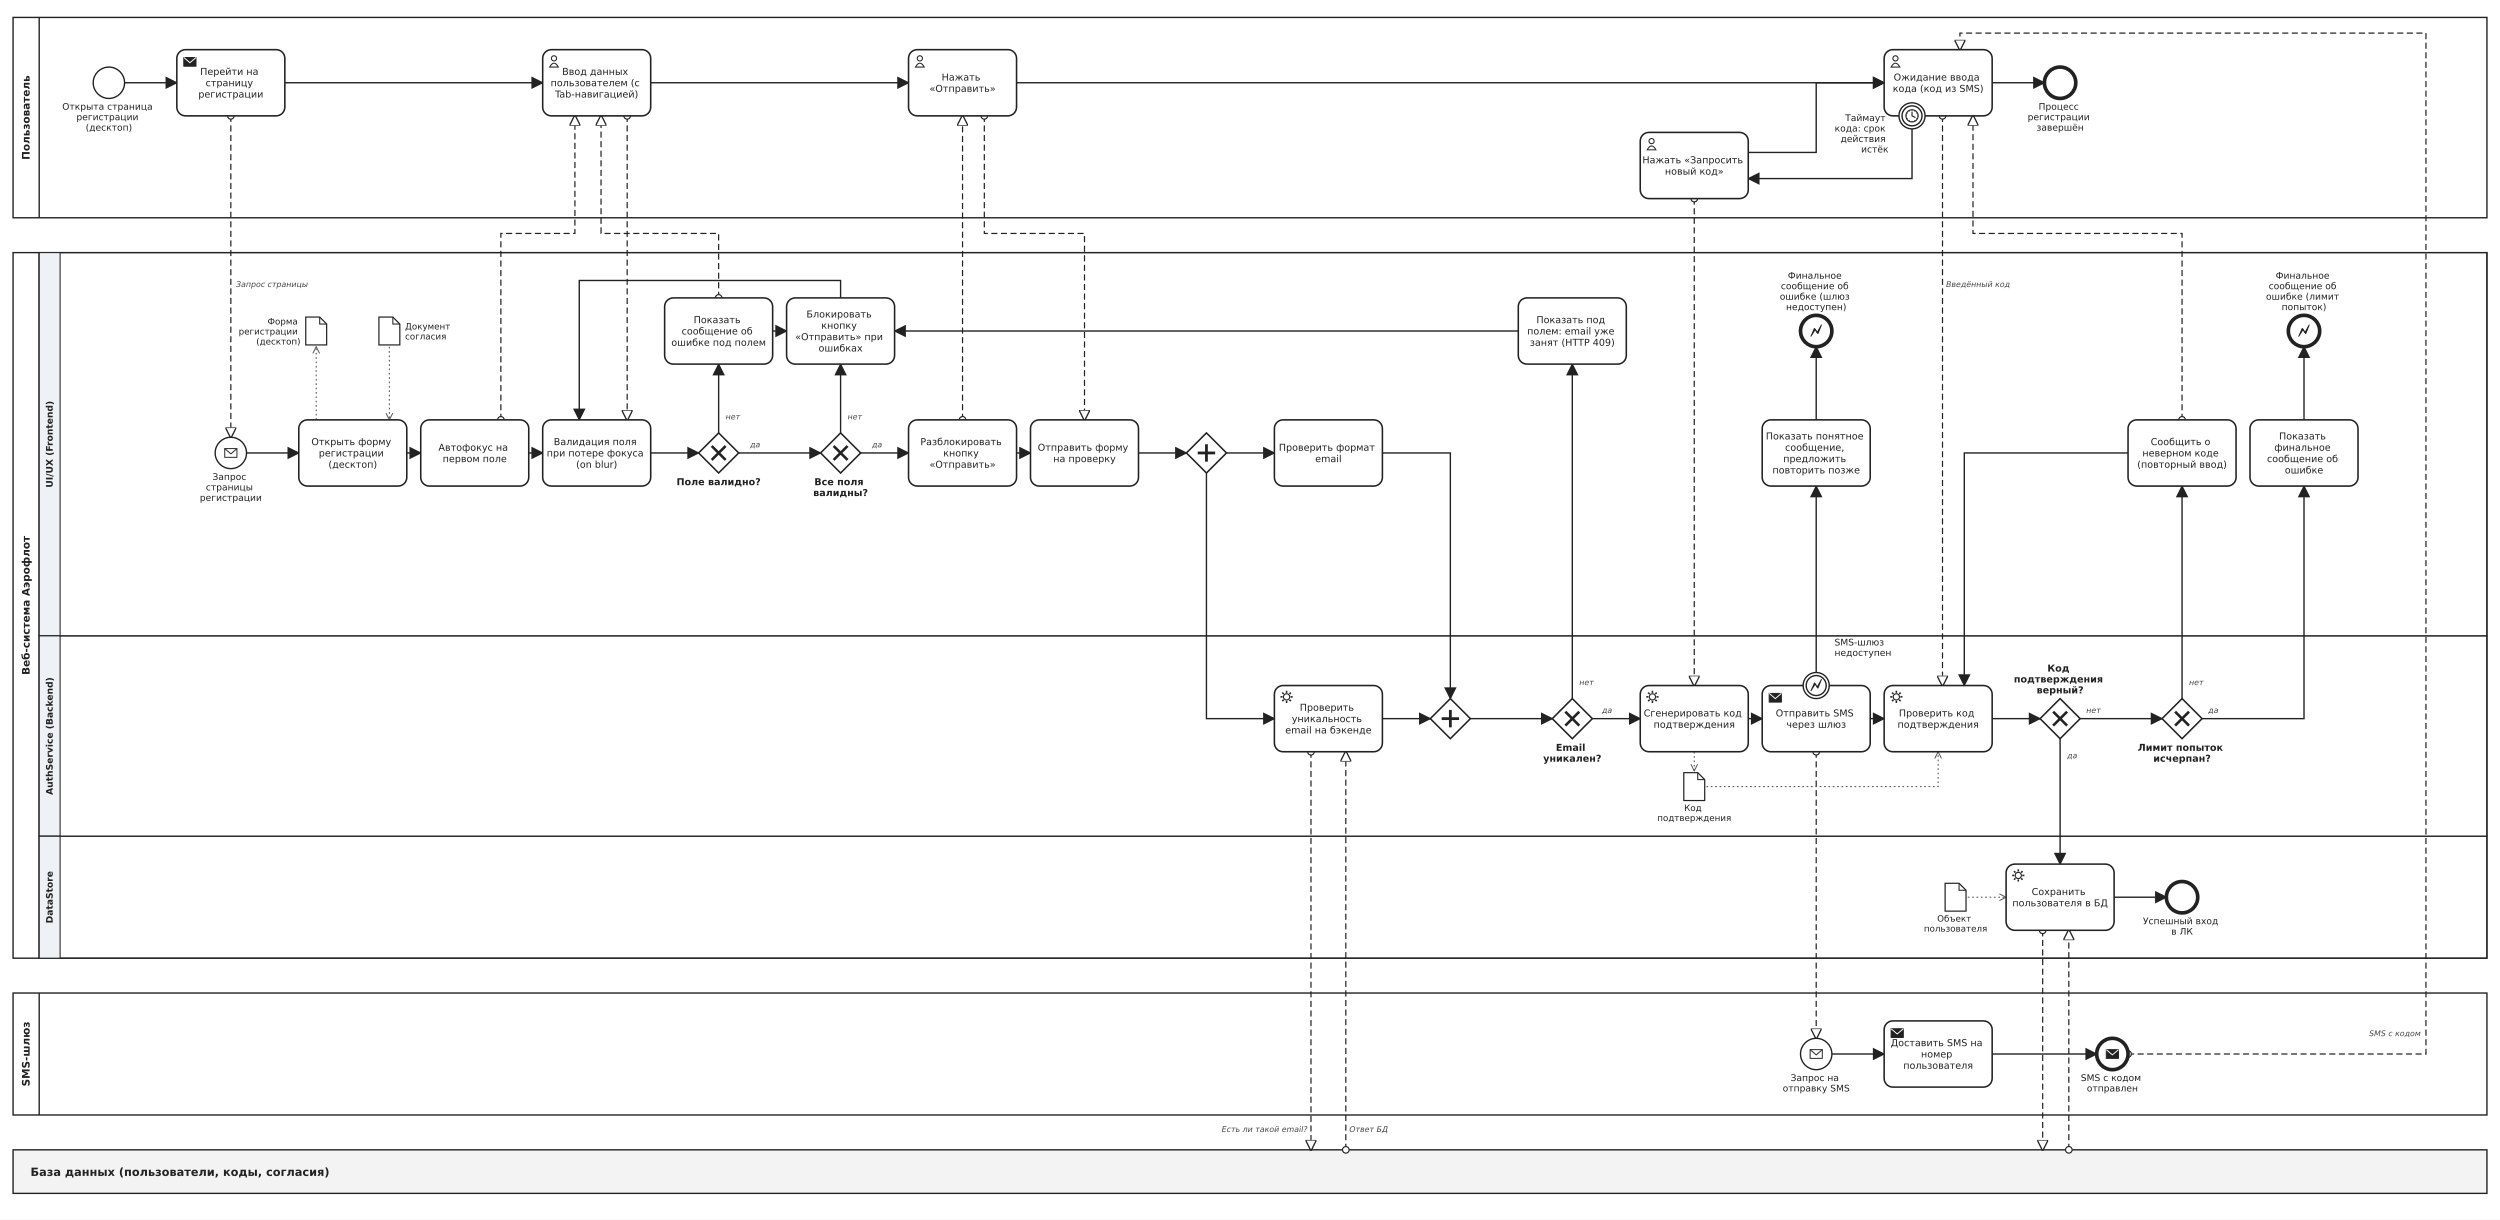
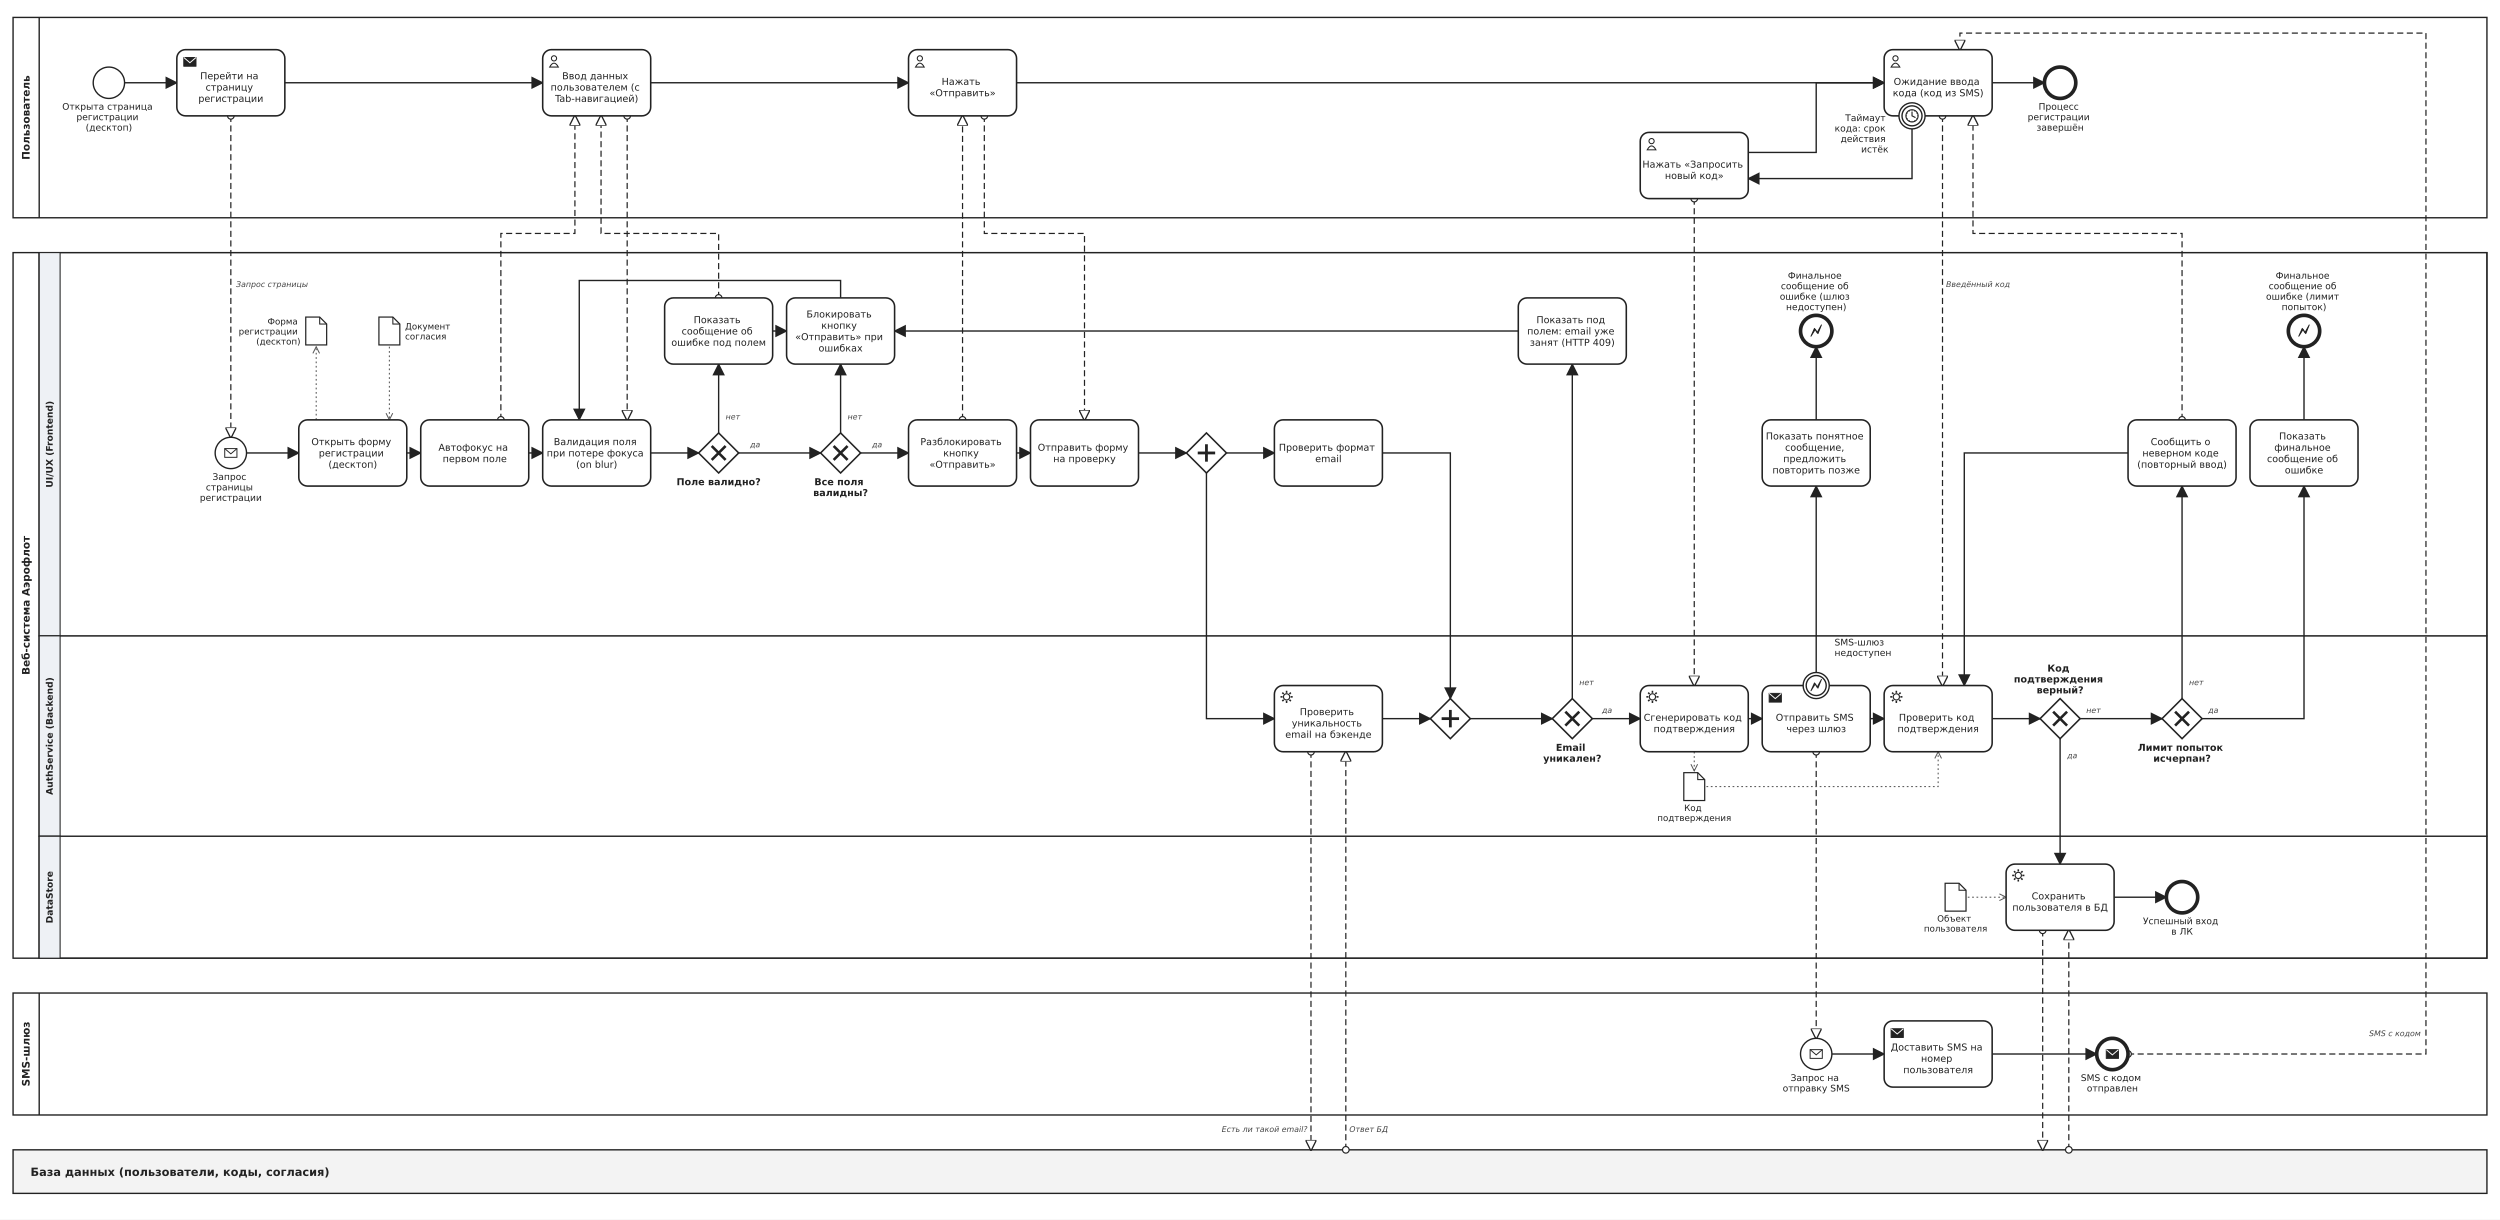
<svg xmlns="http://www.w3.org/2000/svg" width="2870" height="1400" viewBox="0 0 2870 1400" font-family="DejaVu Sans, Arial, sans-serif">
  <defs>
    <marker id="seq" viewBox="0 0 10 10" refX="9" refY="5" markerWidth="9" markerHeight="9" orient="auto-start-reverse">
      <path d="M0,0 L10,5 L0,10 z" fill="#222" />
    </marker>
    <marker id="msgEnd" viewBox="0 0 10 10" refX="9" refY="5" markerWidth="9" markerHeight="9" orient="auto-start-reverse">
      <path d="M0,0 L10,5 L0,10 z" fill="#fff" stroke="#222" stroke-width="1.2" />
    </marker>
    <marker id="msgStart" viewBox="0 0 10 10" refX="5" refY="5" markerWidth="8" markerHeight="8">
      <circle cx="5" cy="5" r="3.4" fill="#fff" stroke="#222" stroke-width="1.2" />
    </marker>
    <marker id="assoc" viewBox="0 0 10 10" refX="9" refY="5" markerWidth="8" markerHeight="8" orient="auto-start-reverse">
      <path d="M1,1 L9,5 L1,9" fill="none" stroke="#555" stroke-width="1.2" />
    </marker>
  </defs>
  <rect width="2870" height="1400" fill="#ffffff" />
  <rect x="15" y="20" width="2840" height="230" fill="#fff" stroke="#222" stroke-width="1.6" />
  <line x1="45" y1="20" x2="45" y2="250" stroke="#222" stroke-width="1.6" />
  <g transform="rotate(-90 30 135.0)">
    <text x="30.0" y="139.0" font-size="12" text-anchor="middle" font-weight="bold" fill="#222">
      <tspan x="30.0" dy="0.0">Пользователь</tspan>
    </text>
  </g>
  <rect x="15" y="290" width="2840" height="810" fill="#fff" stroke="#222" stroke-width="1.6" />
  <line x1="45" y1="290" x2="45" y2="1100" stroke="#222" stroke-width="1.6" />
  <g transform="rotate(-90 30 695.0)">
    <text x="30.0" y="699.0" font-size="12" text-anchor="middle" font-weight="bold" fill="#222">
      <tspan x="30.0" dy="0.0">Веб-система Аэрофлот</tspan>
    </text>
  </g>
  <rect x="45" y="290" width="2810" height="440" fill="none" stroke="#222" stroke-width="1.2" />
  <rect x="45" y="290" width="24" height="440" fill="#eef1f5" stroke="#222" stroke-width="1.2" />
  <g transform="rotate(-90 57 510.0)">
    <text x="57.0" y="513.5" font-size="10.5" text-anchor="middle" font-weight="bold" fill="#222">
      <tspan x="57.0" dy="0.0">UI/UX (Frontend)</tspan>
    </text>
  </g>
  <rect x="45" y="730" width="2810" height="230" fill="none" stroke="#222" stroke-width="1.2" />
  <rect x="45" y="730" width="24" height="230" fill="#eef1f5" stroke="#222" stroke-width="1.2" />
  <g transform="rotate(-90 57 845.0)">
    <text x="57.0" y="848.5" font-size="10.5" text-anchor="middle" font-weight="bold" fill="#222">
      <tspan x="57.0" dy="0.0">AuthService (Backend)</tspan>
    </text>
  </g>
  <rect x="45" y="960" width="2810" height="140" fill="none" stroke="#222" stroke-width="1.2" />
  <rect x="45" y="960" width="24" height="140" fill="#eef1f5" stroke="#222" stroke-width="1.2" />
  <g transform="rotate(-90 57 1030.0)">
    <text x="57.0" y="1033.5" font-size="10.5" text-anchor="middle" font-weight="bold" fill="#222">
      <tspan x="57.0" dy="0.0">DataStore</tspan>
    </text>
  </g>
  <rect x="15" y="1140" width="2840" height="140" fill="#fff" stroke="#222" stroke-width="1.6" />
  <line x1="45" y1="1140" x2="45" y2="1280" stroke="#222" stroke-width="1.6" />
  <g transform="rotate(-90 30 1210.0)">
    <text x="30.0" y="1214.0" font-size="12" text-anchor="middle" font-weight="bold" fill="#222">
      <tspan x="30.0" dy="0.0">SMS-шлюз</tspan>
    </text>
  </g>
  <rect x="15" y="1320" width="2840" height="50" fill="#f3f3f3" stroke="#222" stroke-width="1.6" />
  <text x="35.0" y="1350.0" font-size="13" text-anchor="start" font-weight="bold" fill="#222">
    <tspan x="35.0" dy="0.0">База данных (пользователи, коды, согласия)</tspan>
  </text>
  <path d="M143.0,95.0 L203.0,95.0" fill="none" stroke="#222" stroke-width="1.6" marker-end="url(#seq)" />
  <path d="M327.0,95.0 L623.0,95.0" fill="none" stroke="#222" stroke-width="1.6" marker-end="url(#seq)" />
  <path d="M747.0,95.0 L1043.0,95.0" fill="none" stroke="#222" stroke-width="1.6" marker-end="url(#seq)" />
  <path d="M1167.0,95.0 L2163.0,95.0" fill="none" stroke="#222" stroke-width="1.6" marker-end="url(#seq)" />
  <path d="M2287.0,95.0 L2347.0,95.0" fill="none" stroke="#222" stroke-width="1.6" marker-end="url(#seq)" />
  <path d="M2195.0,148.0 L2195.0,205.0 L2007.0,205.0" fill="none" stroke="#222" stroke-width="1.6" marker-end="url(#seq)" />
  <path d="M2007.0,175.0 L2085.0,175.0 L2085.0,95.0 L2163.0,95.0" fill="none" stroke="#222" stroke-width="1.6" marker-end="url(#seq)" />
  <path d="M283.0,520.0 L343.0,520.0" fill="none" stroke="#222" stroke-width="1.6" marker-end="url(#seq)" />
  <path d="M467.0,520.0 L483.0,520.0" fill="none" stroke="#222" stroke-width="1.6" marker-end="url(#seq)" />
  <path d="M607.0,520.0 L623.0,520.0" fill="none" stroke="#222" stroke-width="1.6" marker-end="url(#seq)" />
  <path d="M747.0,520.0 L802.0,520.0" fill="none" stroke="#222" stroke-width="1.6" marker-end="url(#seq)" />
  <path d="M825.0,497.0 L825.0,418.0" fill="none" stroke="#222" stroke-width="1.6" marker-end="url(#seq)" />
  <rect x="831.0" y="472.5" width="21.3" height="13.5" fill="#fff" fill-opacity="0.85" />
  <text x="833.0" y="481.5" font-size="9" text-anchor="start" font-weight="normal" fill="#444" font-style="italic">
    <tspan x="833.0" dy="0.0">нет</tspan>
  </text>
  <path d="M887.0,380.0 L903.0,380.0" fill="none" stroke="#222" stroke-width="1.6" marker-end="url(#seq)" />
  <path d="M848.0,520.0 L942.0,520.0" fill="none" stroke="#222" stroke-width="1.6" marker-end="url(#seq)" />
  <rect x="859.0" y="504.5" width="16.2" height="13.5" fill="#fff" fill-opacity="0.85" />
  <text x="861.0" y="513.5" font-size="9" text-anchor="start" font-weight="normal" fill="#444" font-style="italic">
    <tspan x="861.0" dy="0.0">да</tspan>
  </text>
  <path d="M965.0,497.0 L965.0,418.0" fill="none" stroke="#222" stroke-width="1.6" marker-end="url(#seq)" />
  <rect x="971.0" y="472.5" width="21.3" height="13.5" fill="#fff" fill-opacity="0.85" />
  <text x="973.0" y="481.5" font-size="9" text-anchor="start" font-weight="normal" fill="#444" font-style="italic">
    <tspan x="973.0" dy="0.0">нет</tspan>
  </text>
  <path d="M965.0,342.0 L965.0,322.0 L665.0,322.0 L665.0,482.0" fill="none" stroke="#222" stroke-width="1.6" marker-end="url(#seq)" />
  <path d="M988.0,520.0 L1043.0,520.0" fill="none" stroke="#222" stroke-width="1.6" marker-end="url(#seq)" />
  <rect x="999.0" y="504.5" width="16.2" height="13.5" fill="#fff" fill-opacity="0.85" />
  <text x="1001.0" y="513.5" font-size="9" text-anchor="start" font-weight="normal" fill="#444" font-style="italic">
    <tspan x="1001.0" dy="0.0">да</tspan>
  </text>
  <path d="M1167.0,520.0 L1183.0,520.0" fill="none" stroke="#222" stroke-width="1.6" marker-end="url(#seq)" />
  <path d="M1307.0,520.0 L1362.0,520.0" fill="none" stroke="#222" stroke-width="1.6" marker-end="url(#seq)" />
  <path d="M1408.0,520.0 L1463.0,520.0" fill="none" stroke="#222" stroke-width="1.6" marker-end="url(#seq)" />
  <path d="M1385.0,543.0 L1385.0,825.0 L1463.0,825.0" fill="none" stroke="#222" stroke-width="1.6" marker-end="url(#seq)" />
  <path d="M1587.0,520.0 L1665.0,520.0 L1665.0,802.0" fill="none" stroke="#222" stroke-width="1.6" marker-end="url(#seq)" />
  <path d="M1587.0,825.0 L1642.0,825.0" fill="none" stroke="#222" stroke-width="1.6" marker-end="url(#seq)" />
  <path d="M1688.0,825.0 L1782.0,825.0" fill="none" stroke="#222" stroke-width="1.6" marker-end="url(#seq)" />
  <path d="M1805.0,802.0 L1805.0,418.0" fill="none" stroke="#222" stroke-width="1.6" marker-end="url(#seq)" />
  <rect x="1811.0" y="777.5" width="21.3" height="13.5" fill="#fff" fill-opacity="0.85" />
  <text x="1813.0" y="786.5" font-size="9" text-anchor="start" font-weight="normal" fill="#444" font-style="italic">
    <tspan x="1813.0" dy="0.0">нет</tspan>
  </text>
  <path d="M1743.0,380.0 L1027.0,380.0" fill="none" stroke="#222" stroke-width="1.6" marker-end="url(#seq)" />
  <path d="M1828.0,825.0 L1883.0,825.0" fill="none" stroke="#222" stroke-width="1.6" marker-end="url(#seq)" />
  <rect x="1837.0" y="809.5" width="16.2" height="13.5" fill="#fff" fill-opacity="0.85" />
  <text x="1839.0" y="818.5" font-size="9" text-anchor="start" font-weight="normal" fill="#444" font-style="italic">
    <tspan x="1839.0" dy="0.0">да</tspan>
  </text>
  <path d="M2007.0,825.0 L2023.0,825.0" fill="none" stroke="#222" stroke-width="1.6" marker-end="url(#seq)" />
  <path d="M2147.0,825.0 L2163.0,825.0" fill="none" stroke="#222" stroke-width="1.6" marker-end="url(#seq)" />
  <path d="M2085.0,772.0 L2085.0,558.0" fill="none" stroke="#222" stroke-width="1.6" marker-end="url(#seq)" />
  <path d="M2085.0,482.0 L2085.0,398.0" fill="none" stroke="#222" stroke-width="1.6" marker-end="url(#seq)" />
  <path d="M2287.0,825.0 L2342.0,825.0" fill="none" stroke="#222" stroke-width="1.6" marker-end="url(#seq)" />
  <path d="M2365.0,848.0 L2365.0,992.0" fill="none" stroke="#222" stroke-width="1.6" marker-end="url(#seq)" />
  <rect x="2371.0" y="861.5" width="16.2" height="13.5" fill="#fff" fill-opacity="0.85" />
  <text x="2373.0" y="870.5" font-size="9" text-anchor="start" font-weight="normal" fill="#444" font-style="italic">
    <tspan x="2373.0" dy="0.0">да</tspan>
  </text>
  <path d="M2388.0,825.0 L2482.0,825.0" fill="none" stroke="#222" stroke-width="1.6" marker-end="url(#seq)" />
  <rect x="2393.0" y="809.5" width="21.3" height="13.5" fill="#fff" fill-opacity="0.85" />
  <text x="2395.0" y="818.5" font-size="9" text-anchor="start" font-weight="normal" fill="#444" font-style="italic">
    <tspan x="2395.0" dy="0.0">нет</tspan>
  </text>
  <path d="M2505.0,802.0 L2505.0,558.0" fill="none" stroke="#222" stroke-width="1.6" marker-end="url(#seq)" />
  <rect x="2511.0" y="777.5" width="21.3" height="13.5" fill="#fff" fill-opacity="0.85" />
  <text x="2513.0" y="786.5" font-size="9" text-anchor="start" font-weight="normal" fill="#444" font-style="italic">
    <tspan x="2513.0" dy="0.0">нет</tspan>
  </text>
  <path d="M2443.0,520.0 L2255.0,520.0 L2255.0,787.0" fill="none" stroke="#222" stroke-width="1.6" marker-end="url(#seq)" />
  <path d="M2528.0,825.0 L2645.0,825.0 L2645.0,558.0" fill="none" stroke="#222" stroke-width="1.6" marker-end="url(#seq)" />
  <rect x="2533.0" y="809.5" width="16.2" height="13.5" fill="#fff" fill-opacity="0.85" />
  <text x="2535.0" y="818.5" font-size="9" text-anchor="start" font-weight="normal" fill="#444" font-style="italic">
    <tspan x="2535.0" dy="0.0">да</tspan>
  </text>
  <path d="M2645.0,482.0 L2645.0,398.0" fill="none" stroke="#222" stroke-width="1.6" marker-end="url(#seq)" />
  <path d="M2427.0,1030.0 L2487.0,1030.0" fill="none" stroke="#222" stroke-width="1.6" marker-end="url(#seq)" />
  <path d="M2103.0,1210.0 L2163.0,1210.0" fill="none" stroke="#222" stroke-width="1.6" marker-end="url(#seq)" />
  <path d="M2287.0,1210.0 L2407.0,1210.0" fill="none" stroke="#222" stroke-width="1.6" marker-end="url(#seq)" />
  <path d="M265.0,133.0 L265.0,502.0" fill="none" stroke="#222" stroke-width="1.4" stroke-dasharray="7 4" marker-start="url(#msgStart)" marker-end="url(#msgEnd)" />
  <rect x="269.0" y="320.5" width="82.5" height="13.5" fill="#fff" fill-opacity="0.85" />
  <text x="271.0" y="329.5" font-size="9" text-anchor="start" font-weight="normal" fill="#444" font-style="italic">
    <tspan x="271.0" dy="0.0">Запрос страницы</tspan>
  </text>
  <path d="M575.0,482.0 L575.0,268.0 L660.0,268.0 L660.0,133.0" fill="none" stroke="#222" stroke-width="1.4" stroke-dasharray="7 4" marker-start="url(#msgStart)" marker-end="url(#msgEnd)" />
  <path d="M720.0,133.0 L720.0,482.0" fill="none" stroke="#222" stroke-width="1.4" stroke-dasharray="7 4" marker-start="url(#msgStart)" marker-end="url(#msgEnd)" />
  <path d="M825.0,342.0 L825.0,268.0 L690.0,268.0 L690.0,133.0" fill="none" stroke="#222" stroke-width="1.4" stroke-dasharray="7 4" marker-start="url(#msgStart)" marker-end="url(#msgEnd)" />
  <path d="M1105.0,482.0 L1105.0,133.0" fill="none" stroke="#222" stroke-width="1.4" stroke-dasharray="7 4" marker-start="url(#msgStart)" marker-end="url(#msgEnd)" />
  <path d="M1130.0,133.0 L1130.0,268.0 L1245.0,268.0 L1245.0,482.0" fill="none" stroke="#222" stroke-width="1.4" stroke-dasharray="7 4" marker-start="url(#msgStart)" marker-end="url(#msgEnd)" />
  <path d="M1505.0,863.0 L1505.0,1320.0 L1505.0,1320.0" fill="none" stroke="#222" stroke-width="1.4" stroke-dasharray="7 4" marker-start="url(#msgStart)" marker-end="url(#msgEnd)" />
  <rect x="1395.0" y="1290.5" width="108.0" height="13.5" fill="#fff" fill-opacity="0.85" />
  <text x="1501.0" y="1299.5" font-size="9" text-anchor="end" font-weight="normal" fill="#444" font-style="italic">
    <tspan x="1501.0" dy="0.0">Есть ли такой email?</tspan>
  </text>
  <path d="M1545.0,1320.0 L1545.0,863.0 L1545.0,863.0" fill="none" stroke="#222" stroke-width="1.4" stroke-dasharray="7 4" marker-start="url(#msgStart)" marker-end="url(#msgEnd)" />
  <rect x="1547.0" y="1290.5" width="46.8" height="13.5" fill="#fff" fill-opacity="0.85" />
  <text x="1549.0" y="1299.5" font-size="9" text-anchor="start" font-weight="normal" fill="#444" font-style="italic">
    <tspan x="1549.0" dy="0.0">Ответ БД</tspan>
  </text>
  <path d="M2085.0,863.0 L2085.0,1192.0" fill="none" stroke="#222" stroke-width="1.4" stroke-dasharray="7 4" marker-start="url(#msgStart)" marker-end="url(#msgEnd)" />
  <path d="M2443.0,1210.0 L2785.0,1210.0 L2785.0,38.0 L2250.0,38.0 L2250.0,57.0" fill="none" stroke="#222" stroke-width="1.4" stroke-dasharray="7 4" marker-start="url(#msgStart)" marker-end="url(#msgEnd)" />
  <rect x="2718.9" y="1180.5" width="62.1" height="13.5" fill="#fff" fill-opacity="0.85" />
  <text x="2779.0" y="1189.5" font-size="9" text-anchor="end" font-weight="normal" fill="#444" font-style="italic">
    <tspan x="2779.0" dy="0.0">SMS с кодом</tspan>
  </text>
  <path d="M1945.0,228.0 L1945.0,787.0" fill="none" stroke="#222" stroke-width="1.4" stroke-dasharray="7 4" marker-start="url(#msgStart)" marker-end="url(#msgEnd)" />
  <path d="M2230.0,133.0 L2230.0,787.0" fill="none" stroke="#222" stroke-width="1.4" stroke-dasharray="7 4" marker-start="url(#msgStart)" marker-end="url(#msgEnd)" />
  <rect x="2232.0" y="320.5" width="72.3" height="13.5" fill="#fff" fill-opacity="0.85" />
  <text x="2234.0" y="329.5" font-size="9" text-anchor="start" font-weight="normal" fill="#444" font-style="italic">
    <tspan x="2234.0" dy="0.0">Введённый код</tspan>
  </text>
  <path d="M2505.0,482.0 L2505.0,268.0 L2265.0,268.0 L2265.0,133.0" fill="none" stroke="#222" stroke-width="1.4" stroke-dasharray="7 4" marker-start="url(#msgStart)" marker-end="url(#msgEnd)" />
  <path d="M2345.0,1068.0 L2345.0,1320.0 L2345.0,1320.0" fill="none" stroke="#222" stroke-width="1.4" stroke-dasharray="7 4" marker-start="url(#msgStart)" marker-end="url(#msgEnd)" />
  <path d="M2375.0,1320.0 L2375.0,1068.0 L2375.0,1068.0" fill="none" stroke="#222" stroke-width="1.4" stroke-dasharray="7 4" marker-start="url(#msgStart)" marker-end="url(#msgEnd)" />
  <path d="M363.0,482.0 L363.0,398.0" fill="none" stroke="#555" stroke-width="1.2" stroke-dasharray="2 3" marker-end="url(#assoc)" />
  <path d="M447.0,398.0 L447.0,482.0" fill="none" stroke="#555" stroke-width="1.2" stroke-dasharray="2 3" marker-end="url(#assoc)" />
  <path d="M1945.0,863.0 L1945.0,885.0" fill="none" stroke="#555" stroke-width="1.2" stroke-dasharray="2 3" marker-end="url(#assoc)" />
  <path d="M1959.0,903.0 L2225.0,903.0 L2225.0,863.0" fill="none" stroke="#555" stroke-width="1.2" stroke-dasharray="2 3" marker-end="url(#assoc)" />
  <path d="M2259.0,1030.0 L2303.0,1030.0" fill="none" stroke="#555" stroke-width="1.2" stroke-dasharray="2 3" marker-end="url(#assoc)" />
  <circle cx="125" cy="95" r="18.0" fill="#fff" stroke="#222" stroke-width="1.6" />
  <text x="125.0" y="126.0" font-size="10.5" text-anchor="middle" font-weight="normal" fill="#222">
    <tspan x="125.0" dy="0.0">Открыта страница</tspan>
    <tspan x="125.0" dy="12.0">регистрации</tspan>
    <tspan x="125.0" dy="12.0">(десктоп)</tspan>
  </text>
  <rect x="203.0" y="57.0" width="124" height="76" rx="10" fill="#fff" stroke="#222" stroke-width="1.8" />
-   <text x="265.0" y="86.0" font-size="11" text-anchor="middle" font-weight="normal" fill="#222">
+   <text x="265.0" y="91.0" font-size="11" text-anchor="middle" font-weight="normal" fill="#222">
    <tspan x="265.0" dy="0.0">Перейти на</tspan>
    <tspan x="265.0" dy="13.0">страницу</tspan>
    <tspan x="265.0" dy="13.0">регистрации</tspan>
  </text>
  <rect x="211.0" y="66.0" width="14" height="10" fill="#222" stroke="#222" stroke-width="1.1" />
  <polyline points="211.0,66.0 218.0,72.0 225.0,66.0" fill="none" stroke="#fff" stroke-width="1.1" />
  <rect x="623.0" y="57.0" width="124" height="76" rx="10" fill="#fff" stroke="#222" stroke-width="1.8" />
-   <text x="685.0" y="86.0" font-size="11" text-anchor="middle" font-weight="normal" fill="#222">
+   <text x="685.0" y="91.0" font-size="11" text-anchor="middle" font-weight="normal" fill="#222">
    <tspan x="685.0" dy="0.0">Ввод данных</tspan>
    <tspan x="685.0" dy="13.0">пользователем (с</tspan>
    <tspan x="685.0" dy="13.0">Tab-навигацией)</tspan>
  </text>
  <circle cx="636.0" cy="67.0" r="3" fill="none" stroke="#222" stroke-width="1.2" />
  <path d="M631.0,77.0 q5,-9 10,0 z" fill="none" stroke="#222" stroke-width="1.2" />
  <rect x="1043.0" y="57.0" width="124" height="76" rx="10" fill="#fff" stroke="#222" stroke-width="1.8" />
-   <text x="1105.0" y="92.5" font-size="11" text-anchor="middle" font-weight="normal" fill="#222">
+   <text x="1105.0" y="97.5" font-size="11" text-anchor="middle" font-weight="normal" fill="#222">
    <tspan x="1105.0" dy="0.0">Нажать</tspan>
    <tspan x="1105.0" dy="13.0">«Отправить»</tspan>
  </text>
  <circle cx="1056.0" cy="67.0" r="3" fill="none" stroke="#222" stroke-width="1.2" />
  <path d="M1051.0,77.0 q5,-9 10,0 z" fill="none" stroke="#222" stroke-width="1.2" />
  <rect x="2163.0" y="57.0" width="124" height="76" rx="10" fill="#fff" stroke="#222" stroke-width="1.8" />
-   <text x="2225.0" y="92.5" font-size="11" text-anchor="middle" font-weight="normal" fill="#222">
+   <text x="2225.0" y="97.5" font-size="11" text-anchor="middle" font-weight="normal" fill="#222">
    <tspan x="2225.0" dy="0.0">Ожидание ввода</tspan>
    <tspan x="2225.0" dy="13.0">кода (код из SMS)</tspan>
  </text>
  <circle cx="2176.0" cy="67.0" r="3" fill="none" stroke="#222" stroke-width="1.2" />
  <path d="M2171.0,77.0 q5,-9 10,0 z" fill="none" stroke="#222" stroke-width="1.2" />
  <circle cx="2195" cy="133.0" r="15.0" fill="#fff" stroke="#222" stroke-width="1.6" />
  <circle cx="2195" cy="133.0" r="11.5" fill="none" stroke="#222" stroke-width="1.6" />
  <circle cx="2195" cy="133.0" r="7" fill="#fff" stroke="#222" stroke-width="1.3" />
  <path d="M2195,128.0 V133.0 L2199,135.0" fill="none" stroke="#222" stroke-width="1.3" />
  <line x1="2200.8" y1="133.0" x2="2202.0" y2="133.0" stroke="#222" stroke-width="0.8" />
  <line x1="2200.0" y1="135.9" x2="2201.1" y2="136.5" stroke="#222" stroke-width="0.8" />
  <line x1="2197.9" y1="138.0" x2="2198.5" y2="139.1" stroke="#222" stroke-width="0.8" />
  <line x1="2195.0" y1="138.8" x2="2195.0" y2="140.0" stroke="#222" stroke-width="0.8" />
  <line x1="2192.1" y1="138.0" x2="2191.5" y2="139.1" stroke="#222" stroke-width="0.8" />
  <line x1="2190.0" y1="135.9" x2="2188.9" y2="136.5" stroke="#222" stroke-width="0.8" />
  <line x1="2189.2" y1="133.0" x2="2188.0" y2="133.0" stroke="#222" stroke-width="0.8" />
  <line x1="2190.0" y1="130.1" x2="2188.9" y2="129.5" stroke="#222" stroke-width="0.8" />
  <line x1="2192.1" y1="128.0" x2="2191.5" y2="126.9" stroke="#222" stroke-width="0.8" />
  <line x1="2195.0" y1="127.2" x2="2195.0" y2="126.0" stroke="#222" stroke-width="0.8" />
  <line x1="2197.9" y1="128.0" x2="2198.5" y2="126.9" stroke="#222" stroke-width="0.8" />
  <line x1="2200.0" y1="130.1" x2="2201.1" y2="129.5" stroke="#222" stroke-width="0.8" />
  <text x="2168.0" y="139.0" font-size="10.5" text-anchor="end" font-weight="normal" fill="#222">
    <tspan x="2168.0" dy="0.0">Таймаут</tspan>
    <tspan x="2168.0" dy="12.0">кода: срок</tspan>
    <tspan x="2168.0" dy="12.0">действия</tspan>
    <tspan x="2168.0" dy="12.0">истёк</tspan>
  </text>
  <rect x="1883.0" y="152.0" width="124" height="76" rx="10" fill="#fff" stroke="#222" stroke-width="1.8" />
-   <text x="1945.0" y="187.5" font-size="11" text-anchor="middle" font-weight="normal" fill="#222">
+   <text x="1945.0" y="192.5" font-size="11" text-anchor="middle" font-weight="normal" fill="#222">
    <tspan x="1945.0" dy="0.0">Нажать «Запросить</tspan>
    <tspan x="1945.0" dy="13.0">новый код»</tspan>
  </text>
  <circle cx="1896.0" cy="162.0" r="3" fill="none" stroke="#222" stroke-width="1.2" />
  <path d="M1891.0,172.0 q5,-9 10,0 z" fill="none" stroke="#222" stroke-width="1.2" />
  <circle cx="2365" cy="95" r="18.0" fill="#fff" stroke="#222" stroke-width="4.2" />
  <text x="2365.0" y="126.0" font-size="10.5" text-anchor="middle" font-weight="normal" fill="#222">
    <tspan x="2365.0" dy="0.0">Процесс</tspan>
    <tspan x="2365.0" dy="12.0">регистрации</tspan>
    <tspan x="2365.0" dy="12.0">завершён</tspan>
  </text>
  <circle cx="265" cy="520" r="18.0" fill="#fff" stroke="#222" stroke-width="1.6" />
  <rect x="258.0" y="515.0" width="14" height="10" fill="#fff" stroke="#222" stroke-width="1.1" />
  <polyline points="258.0,515.0 265.0,521.0 272.0,515.0" fill="none" stroke="#222" stroke-width="1.1" />
  <text x="265.0" y="551.0" font-size="10.5" text-anchor="middle" font-weight="normal" fill="#222">
    <tspan x="265.0" dy="0.0">Запрос</tspan>
    <tspan x="265.0" dy="12.0">страницы</tspan>
    <tspan x="265.0" dy="12.0">регистрации</tspan>
  </text>
  <rect x="343.0" y="482.0" width="124" height="76" rx="10" fill="#fff" stroke="#222" stroke-width="1.8" />
  <text x="405.0" y="511.0" font-size="11" text-anchor="middle" font-weight="normal" fill="#222">
    <tspan x="405.0" dy="0.0">Открыть форму</tspan>
    <tspan x="405.0" dy="13.0">регистрации</tspan>
    <tspan x="405.0" dy="13.0">(десктоп)</tspan>
  </text>
  <rect x="483.0" y="482.0" width="124" height="76" rx="10" fill="#fff" stroke="#222" stroke-width="1.8" />
  <text x="545.0" y="517.5" font-size="11" text-anchor="middle" font-weight="normal" fill="#222">
    <tspan x="545.0" dy="0.0">Автофокус на</tspan>
    <tspan x="545.0" dy="13.0">первом поле</tspan>
  </text>
  <rect x="623.0" y="482.0" width="124" height="76" rx="10" fill="#fff" stroke="#222" stroke-width="1.8" />
  <text x="685.0" y="511.0" font-size="11" text-anchor="middle" font-weight="normal" fill="#222">
    <tspan x="685.0" dy="0.0">Валидация поля</tspan>
    <tspan x="685.0" dy="13.0">при потере фокуса</tspan>
    <tspan x="685.0" dy="13.0">(on blur)</tspan>
  </text>
  <polygon points="825,497 848,520 825,543 802,520" fill="#fff" stroke="#222" stroke-width="1.8" />
  <path d="M817,512 L833,528 M833,512 L817,528" stroke="#222" stroke-width="3" />
  <text x="825.0" y="557.0" font-size="11" text-anchor="middle" font-weight="bold" fill="#222">
    <tspan x="825.0" dy="0.0">Поле валидно?</tspan>
  </text>
  <rect x="763.0" y="342.0" width="124" height="76" rx="10" fill="#fff" stroke="#222" stroke-width="1.8" />
  <text x="825.0" y="371.0" font-size="11" text-anchor="middle" font-weight="normal" fill="#222">
    <tspan x="825.0" dy="0.0">Показать</tspan>
    <tspan x="825.0" dy="13.0">сообщение об</tspan>
    <tspan x="825.0" dy="13.0">ошибке под полем</tspan>
  </text>
  <rect x="903.0" y="342.0" width="124" height="76" rx="10" fill="#fff" stroke="#222" stroke-width="1.8" />
  <text x="965.0" y="364.5" font-size="11" text-anchor="middle" font-weight="normal" fill="#222">
    <tspan x="965.0" dy="0.0">Блокировать</tspan>
    <tspan x="965.0" dy="13.0">кнопку</tspan>
    <tspan x="965.0" dy="13.0">«Отправить» при</tspan>
    <tspan x="965.0" dy="13.0">ошибках</tspan>
  </text>
  <polygon points="965,497 988,520 965,543 942,520" fill="#fff" stroke="#222" stroke-width="1.8" />
  <path d="M957,512 L973,528 M973,512 L957,528" stroke="#222" stroke-width="3" />
  <text x="965.0" y="557.0" font-size="11" text-anchor="middle" font-weight="bold" fill="#222">
    <tspan x="965.0" dy="0.0">Все поля</tspan>
    <tspan x="965.0" dy="12.5">валидны?</tspan>
  </text>
  <rect x="1043.0" y="482.0" width="124" height="76" rx="10" fill="#fff" stroke="#222" stroke-width="1.8" />
  <text x="1105.0" y="511.0" font-size="11" text-anchor="middle" font-weight="normal" fill="#222">
    <tspan x="1105.0" dy="0.0">Разблокировать</tspan>
    <tspan x="1105.0" dy="13.0">кнопку</tspan>
    <tspan x="1105.0" dy="13.0">«Отправить»</tspan>
  </text>
  <rect x="1183.0" y="482.0" width="124" height="76" rx="10" fill="#fff" stroke="#222" stroke-width="1.8" />
  <text x="1245.0" y="517.5" font-size="11" text-anchor="middle" font-weight="normal" fill="#222">
    <tspan x="1245.0" dy="0.0">Отправить форму</tspan>
    <tspan x="1245.0" dy="13.0">на проверку</tspan>
  </text>
  <polygon points="1385,497 1408,520 1385,543 1362,520" fill="#fff" stroke="#222" stroke-width="1.8" />
  <path d="M1375,520 H1395 M1385,510 V530" stroke="#222" stroke-width="3.2" />
  <rect x="1463.0" y="482.0" width="124" height="76" rx="10" fill="#fff" stroke="#222" stroke-width="1.8" />
  <text x="1525.0" y="517.5" font-size="11" text-anchor="middle" font-weight="normal" fill="#222">
    <tspan x="1525.0" dy="0.0">Проверить формат</tspan>
    <tspan x="1525.0" dy="13.0">email</tspan>
  </text>
  <rect x="1743.0" y="342.0" width="124" height="76" rx="10" fill="#fff" stroke="#222" stroke-width="1.8" />
  <text x="1805.0" y="371.0" font-size="11" text-anchor="middle" font-weight="normal" fill="#222">
    <tspan x="1805.0" dy="0.0">Показать под</tspan>
    <tspan x="1805.0" dy="13.0">полем: email уже</tspan>
    <tspan x="1805.0" dy="13.0">занят (HTTP 409)</tspan>
  </text>
  <rect x="2023.0" y="482.0" width="124" height="76" rx="10" fill="#fff" stroke="#222" stroke-width="1.8" />
  <text x="2085.0" y="504.5" font-size="11" text-anchor="middle" font-weight="normal" fill="#222">
    <tspan x="2085.0" dy="0.0">Показать понятное</tspan>
    <tspan x="2085.0" dy="13.0">сообщение,</tspan>
    <tspan x="2085.0" dy="13.0">предложить</tspan>
    <tspan x="2085.0" dy="13.0">повторить позже</tspan>
  </text>
  <circle cx="2085" cy="380" r="18.0" fill="#fff" stroke="#222" stroke-width="4.2" />
  <polygon points="2079,386 2083,377 2086,382 2091,373 2087,383 2084,378" fill="#222" stroke="#222" stroke-width="1.1" stroke-linejoin="round" />
  <text x="2085.0" y="320.0" font-size="10.5" text-anchor="middle" font-weight="normal" fill="#222">
    <tspan x="2085.0" dy="0.0">Финальное</tspan>
    <tspan x="2085.0" dy="12.0">сообщение об</tspan>
    <tspan x="2085.0" dy="12.0">ошибке (шлюз</tspan>
    <tspan x="2085.0" dy="12.0">недоступен)</tspan>
  </text>
  <rect x="2443.0" y="482.0" width="124" height="76" rx="10" fill="#fff" stroke="#222" stroke-width="1.8" />
  <text x="2505.0" y="511.0" font-size="11" text-anchor="middle" font-weight="normal" fill="#222">
    <tspan x="2505.0" dy="0.0">Сообщить о</tspan>
    <tspan x="2505.0" dy="13.0">неверном коде</tspan>
    <tspan x="2505.0" dy="13.0">(повторный ввод)</tspan>
  </text>
  <rect x="2583.0" y="482.0" width="124" height="76" rx="10" fill="#fff" stroke="#222" stroke-width="1.8" />
  <text x="2645.0" y="504.5" font-size="11" text-anchor="middle" font-weight="normal" fill="#222">
    <tspan x="2645.0" dy="0.0">Показать</tspan>
    <tspan x="2645.0" dy="13.0">финальное</tspan>
    <tspan x="2645.0" dy="13.0">сообщение об</tspan>
    <tspan x="2645.0" dy="13.0">ошибке</tspan>
  </text>
  <circle cx="2645" cy="380" r="18.0" fill="#fff" stroke="#222" stroke-width="4.2" />
  <polygon points="2639,386 2643,377 2646,382 2651,373 2647,383 2644,378" fill="#222" stroke="#222" stroke-width="1.1" stroke-linejoin="round" />
  <text x="2645.0" y="320.0" font-size="10.5" text-anchor="middle" font-weight="normal" fill="#222">
    <tspan x="2645.0" dy="0.0">Финальное</tspan>
    <tspan x="2645.0" dy="12.0">сообщение об</tspan>
    <tspan x="2645.0" dy="12.0">ошибке (лимит</tspan>
    <tspan x="2645.0" dy="12.0">попыток)</tspan>
  </text>
  <path d="M351.0,364.0 H367.0 L375.0,372.0 V396.0 H351.0 Z" fill="#fff" stroke="#222" stroke-width="1.4" />
  <path d="M367.0,364.0 V372.0 H375.0" fill="none" stroke="#222" stroke-width="1.2" />
  <text x="345.0" y="372.5" font-size="10" text-anchor="end" font-weight="normal" fill="#222">
    <tspan x="345.0" dy="0.0">Форма</tspan>
    <tspan x="345.0" dy="11.5">регистрации</tspan>
    <tspan x="345.0" dy="11.5">(десктоп)</tspan>
  </text>
  <path d="M435.0,364.0 H451.0 L459.0,372.0 V396.0 H435.0 Z" fill="#fff" stroke="#222" stroke-width="1.4" />
  <path d="M451.0,364.0 V372.0 H459.0" fill="none" stroke="#222" stroke-width="1.2" />
  <text x="465.0" y="378.2" font-size="10" text-anchor="start" font-weight="normal" fill="#222">
    <tspan x="465.0" dy="0.0">Документ</tspan>
    <tspan x="465.0" dy="11.5">согласия</tspan>
  </text>
  <rect x="1463.0" y="787.0" width="124" height="76" rx="10" fill="#fff" stroke="#222" stroke-width="1.8" />
-   <text x="1525.0" y="816.0" font-size="11" text-anchor="middle" font-weight="normal" fill="#222">
+   <text x="1525.0" y="821.0" font-size="11" text-anchor="middle" font-weight="normal" fill="#222">
    <tspan x="1525.0" dy="0.0">Проверить</tspan>
    <tspan x="1525.0" dy="13.0">уникальность</tspan>
    <tspan x="1525.0" dy="13.0">email на бэкенде</tspan>
  </text>
  <circle cx="1477.0" cy="800.0" r="3.6" fill="none" stroke="#222" stroke-width="1.3" />
  <line x1="1481.6" y1="800.0" x2="1484.0" y2="800.0" stroke="#222" stroke-width="1.8" />
  <line x1="1480.3" y1="803.3" x2="1481.9" y2="804.9" stroke="#222" stroke-width="1.8" />
  <line x1="1477.0" y1="804.6" x2="1477.0" y2="807.0" stroke="#222" stroke-width="1.8" />
  <line x1="1473.7" y1="803.3" x2="1472.1" y2="804.9" stroke="#222" stroke-width="1.8" />
  <line x1="1472.4" y1="800.0" x2="1470.0" y2="800.0" stroke="#222" stroke-width="1.8" />
  <line x1="1473.7" y1="796.7" x2="1472.1" y2="795.1" stroke="#222" stroke-width="1.8" />
  <line x1="1477.0" y1="795.4" x2="1477.0" y2="793.0" stroke="#222" stroke-width="1.8" />
  <line x1="1480.3" y1="796.7" x2="1481.9" y2="795.1" stroke="#222" stroke-width="1.8" />
  <polygon points="1665,802 1688,825 1665,848 1642,825" fill="#fff" stroke="#222" stroke-width="1.8" />
  <path d="M1655,825 H1675 M1665,815 V835" stroke="#222" stroke-width="3.2" />
  <polygon points="1805,802 1828,825 1805,848 1782,825" fill="#fff" stroke="#222" stroke-width="1.8" />
  <path d="M1797,817 L1813,833 M1813,817 L1797,833" stroke="#222" stroke-width="3" />
  <text x="1805.0" y="862.0" font-size="11" text-anchor="middle" font-weight="bold" fill="#222">
    <tspan x="1805.0" dy="0.0">Email</tspan>
    <tspan x="1805.0" dy="12.5">уникален?</tspan>
  </text>
  <rect x="1883.0" y="787.0" width="124" height="76" rx="10" fill="#fff" stroke="#222" stroke-width="1.8" />
-   <text x="1945.0" y="822.5" font-size="11" text-anchor="middle" font-weight="normal" fill="#222">
+   <text x="1945.0" y="827.5" font-size="11" text-anchor="middle" font-weight="normal" fill="#222">
    <tspan x="1945.0" dy="0.0">Сгенерировать код</tspan>
    <tspan x="1945.0" dy="13.0">подтверждения</tspan>
  </text>
  <circle cx="1897.0" cy="800.0" r="3.6" fill="none" stroke="#222" stroke-width="1.3" />
  <line x1="1901.6" y1="800.0" x2="1904.0" y2="800.0" stroke="#222" stroke-width="1.8" />
  <line x1="1900.3" y1="803.3" x2="1901.9" y2="804.9" stroke="#222" stroke-width="1.8" />
  <line x1="1897.0" y1="804.6" x2="1897.0" y2="807.0" stroke="#222" stroke-width="1.8" />
  <line x1="1893.7" y1="803.3" x2="1892.1" y2="804.9" stroke="#222" stroke-width="1.8" />
  <line x1="1892.4" y1="800.0" x2="1890.0" y2="800.0" stroke="#222" stroke-width="1.8" />
  <line x1="1893.7" y1="796.7" x2="1892.1" y2="795.1" stroke="#222" stroke-width="1.8" />
  <line x1="1897.0" y1="795.4" x2="1897.0" y2="793.0" stroke="#222" stroke-width="1.8" />
  <line x1="1900.3" y1="796.7" x2="1901.9" y2="795.1" stroke="#222" stroke-width="1.8" />
  <path d="M1933.0,887.0 H1949.0 L1957.0,895.0 V919.0 H1933.0 Z" fill="#fff" stroke="#222" stroke-width="1.4" />
  <path d="M1949.0,887.0 V895.0 H1957.0" fill="none" stroke="#222" stroke-width="1.2" />
  <text x="1945.0" y="931.0" font-size="10" text-anchor="middle" font-weight="normal" fill="#222">
    <tspan x="1945.0" dy="0.0">Код</tspan>
    <tspan x="1945.0" dy="11.5">подтверждения</tspan>
  </text>
  <rect x="2023.0" y="787.0" width="124" height="76" rx="10" fill="#fff" stroke="#222" stroke-width="1.8" />
-   <text x="2085.0" y="822.5" font-size="11" text-anchor="middle" font-weight="normal" fill="#222">
+   <text x="2085.0" y="827.5" font-size="11" text-anchor="middle" font-weight="normal" fill="#222">
    <tspan x="2085.0" dy="0.0">Отправить SMS</tspan>
    <tspan x="2085.0" dy="13.0">через шлюз</tspan>
  </text>
  <rect x="2031.0" y="796.0" width="14" height="10" fill="#222" stroke="#222" stroke-width="1.1" />
  <polyline points="2031.0,796.0 2038.0,802.0 2045.0,796.0" fill="none" stroke="#fff" stroke-width="1.1" />
  <circle cx="2085" cy="787.0" r="15.0" fill="#fff" stroke="#222" stroke-width="1.6" />
  <circle cx="2085" cy="787.0" r="11.5" fill="none" stroke="#222" stroke-width="1.6" />
  <polygon points="2079,793.0 2083,784.0 2086,789.0 2091,780.0 2087,790.0 2084,785.0" fill="#fff" stroke="#222" stroke-width="1.1" stroke-linejoin="round" />
  <text x="2106.0" y="741.0" font-size="10.5" text-anchor="start" font-weight="normal" fill="#222">
    <tspan x="2106.0" dy="0.0">SMS-шлюз</tspan>
    <tspan x="2106.0" dy="12.0">недоступен</tspan>
  </text>
  <rect x="2163.0" y="787.0" width="124" height="76" rx="10" fill="#fff" stroke="#222" stroke-width="1.8" />
-   <text x="2225.0" y="822.5" font-size="11" text-anchor="middle" font-weight="normal" fill="#222">
+   <text x="2225.0" y="827.5" font-size="11" text-anchor="middle" font-weight="normal" fill="#222">
    <tspan x="2225.0" dy="0.0">Проверить код</tspan>
    <tspan x="2225.0" dy="13.0">подтверждения</tspan>
  </text>
  <circle cx="2177.0" cy="800.0" r="3.6" fill="none" stroke="#222" stroke-width="1.3" />
  <line x1="2181.6" y1="800.0" x2="2184.0" y2="800.0" stroke="#222" stroke-width="1.8" />
  <line x1="2180.3" y1="803.3" x2="2181.9" y2="804.9" stroke="#222" stroke-width="1.8" />
  <line x1="2177.0" y1="804.6" x2="2177.0" y2="807.0" stroke="#222" stroke-width="1.8" />
  <line x1="2173.7" y1="803.3" x2="2172.1" y2="804.9" stroke="#222" stroke-width="1.8" />
  <line x1="2172.4" y1="800.0" x2="2170.0" y2="800.0" stroke="#222" stroke-width="1.8" />
  <line x1="2173.7" y1="796.7" x2="2172.1" y2="795.1" stroke="#222" stroke-width="1.8" />
  <line x1="2177.0" y1="795.4" x2="2177.0" y2="793.0" stroke="#222" stroke-width="1.8" />
  <line x1="2180.3" y1="796.7" x2="2181.9" y2="795.1" stroke="#222" stroke-width="1.8" />
  <polygon points="2365,802 2388,825 2365,848 2342,825" fill="#fff" stroke="#222" stroke-width="1.8" />
  <path d="M2357,817 L2373,833 M2373,817 L2357,833" stroke="#222" stroke-width="3" />
  <text x="2365.0" y="771.0" font-size="11" text-anchor="middle" font-weight="bold" fill="#222">
    <tspan x="2365.0" dy="0.0">Код</tspan>
    <tspan x="2365.0" dy="12.5">подтверждения</tspan>
    <tspan x="2365.0" dy="12.5">верный?</tspan>
  </text>
  <polygon points="2505,802 2528,825 2505,848 2482,825" fill="#fff" stroke="#222" stroke-width="1.8" />
  <path d="M2497,817 L2513,833 M2513,817 L2497,833" stroke="#222" stroke-width="3" />
  <text x="2505.0" y="862.0" font-size="11" text-anchor="middle" font-weight="bold" fill="#222">
    <tspan x="2505.0" dy="0.0">Лимит попыток</tspan>
    <tspan x="2505.0" dy="12.5">исчерпан?</tspan>
  </text>
  <rect x="2303.0" y="992.0" width="124" height="76" rx="10" fill="#fff" stroke="#222" stroke-width="1.8" />
-   <text x="2365.0" y="1027.5" font-size="11" text-anchor="middle" font-weight="normal" fill="#222">
+   <text x="2365.0" y="1032.5" font-size="11" text-anchor="middle" font-weight="normal" fill="#222">
    <tspan x="2365.0" dy="0.0">Сохранить</tspan>
    <tspan x="2365.0" dy="13.0">пользователя в БД</tspan>
  </text>
  <circle cx="2317.0" cy="1005.0" r="3.6" fill="none" stroke="#222" stroke-width="1.3" />
  <line x1="2321.6" y1="1005.0" x2="2324.0" y2="1005.0" stroke="#222" stroke-width="1.8" />
  <line x1="2320.3" y1="1008.3" x2="2321.9" y2="1009.9" stroke="#222" stroke-width="1.8" />
  <line x1="2317.0" y1="1009.6" x2="2317.0" y2="1012.0" stroke="#222" stroke-width="1.8" />
  <line x1="2313.7" y1="1008.3" x2="2312.1" y2="1009.9" stroke="#222" stroke-width="1.8" />
  <line x1="2312.4" y1="1005.0" x2="2310.0" y2="1005.0" stroke="#222" stroke-width="1.8" />
  <line x1="2313.7" y1="1001.7" x2="2312.1" y2="1000.1" stroke="#222" stroke-width="1.8" />
  <line x1="2317.0" y1="1000.4" x2="2317.0" y2="998.0" stroke="#222" stroke-width="1.8" />
  <line x1="2320.3" y1="1001.7" x2="2321.9" y2="1000.1" stroke="#222" stroke-width="1.8" />
  <circle cx="2505" cy="1030" r="18.0" fill="#fff" stroke="#222" stroke-width="4.2" />
  <text x="2505.0" y="1061.0" font-size="10.5" text-anchor="middle" font-weight="normal" fill="#222">
    <tspan x="2505.0" dy="0.0">Успешный вход</tspan>
    <tspan x="2505.0" dy="12.0">в ЛК</tspan>
  </text>
  <path d="M2233.0,1014.0 H2249.0 L2257.0,1022.0 V1046.0 H2233.0 Z" fill="#fff" stroke="#222" stroke-width="1.4" />
  <path d="M2249.0,1014.0 V1022.0 H2257.0" fill="none" stroke="#222" stroke-width="1.2" />
  <text x="2245.0" y="1058.0" font-size="10" text-anchor="middle" font-weight="normal" fill="#222">
    <tspan x="2245.0" dy="0.0">Объект</tspan>
    <tspan x="2245.0" dy="11.5">пользователя</tspan>
  </text>
  <circle cx="2085" cy="1210" r="18.0" fill="#fff" stroke="#222" stroke-width="1.6" />
  <rect x="2078.0" y="1205.0" width="14" height="10" fill="#fff" stroke="#222" stroke-width="1.1" />
  <polyline points="2078.0,1205.0 2085.0,1211.0 2092.0,1205.0" fill="none" stroke="#222" stroke-width="1.1" />
  <text x="2085.0" y="1241.0" font-size="10.5" text-anchor="middle" font-weight="normal" fill="#222">
    <tspan x="2085.0" dy="0.0">Запрос на</tspan>
    <tspan x="2085.0" dy="12.0">отправку SMS</tspan>
  </text>
  <rect x="2163.0" y="1172.0" width="124" height="76" rx="10" fill="#fff" stroke="#222" stroke-width="1.8" />
-   <text x="2225.0" y="1201.0" font-size="11" text-anchor="middle" font-weight="normal" fill="#222">
+   <text x="2225.0" y="1206.0" font-size="11" text-anchor="middle" font-weight="normal" fill="#222">
    <tspan x="2225.0" dy="0.0">Доставить SMS на</tspan>
    <tspan x="2225.0" dy="13.0">номер</tspan>
    <tspan x="2225.0" dy="13.0">пользователя</tspan>
  </text>
  <rect x="2171.0" y="1181.0" width="14" height="10" fill="#222" stroke="#222" stroke-width="1.1" />
  <polyline points="2171.0,1181.0 2178.0,1187.0 2185.0,1181.0" fill="none" stroke="#fff" stroke-width="1.1" />
  <circle cx="2425" cy="1210" r="18.0" fill="#fff" stroke="#222" stroke-width="4.2" />
  <rect x="2418.0" y="1205.0" width="14" height="10" fill="#222" stroke="#222" stroke-width="1.1" />
  <polyline points="2418.0,1205.0 2425.0,1211.0 2432.0,1205.0" fill="none" stroke="#fff" stroke-width="1.1" />
  <text x="2425.0" y="1241.0" font-size="10.5" text-anchor="middle" font-weight="normal" fill="#222">
    <tspan x="2425.0" dy="0.0">SMS с кодом</tspan>
    <tspan x="2425.0" dy="12.0">отправлен</tspan>
  </text>
</svg>
